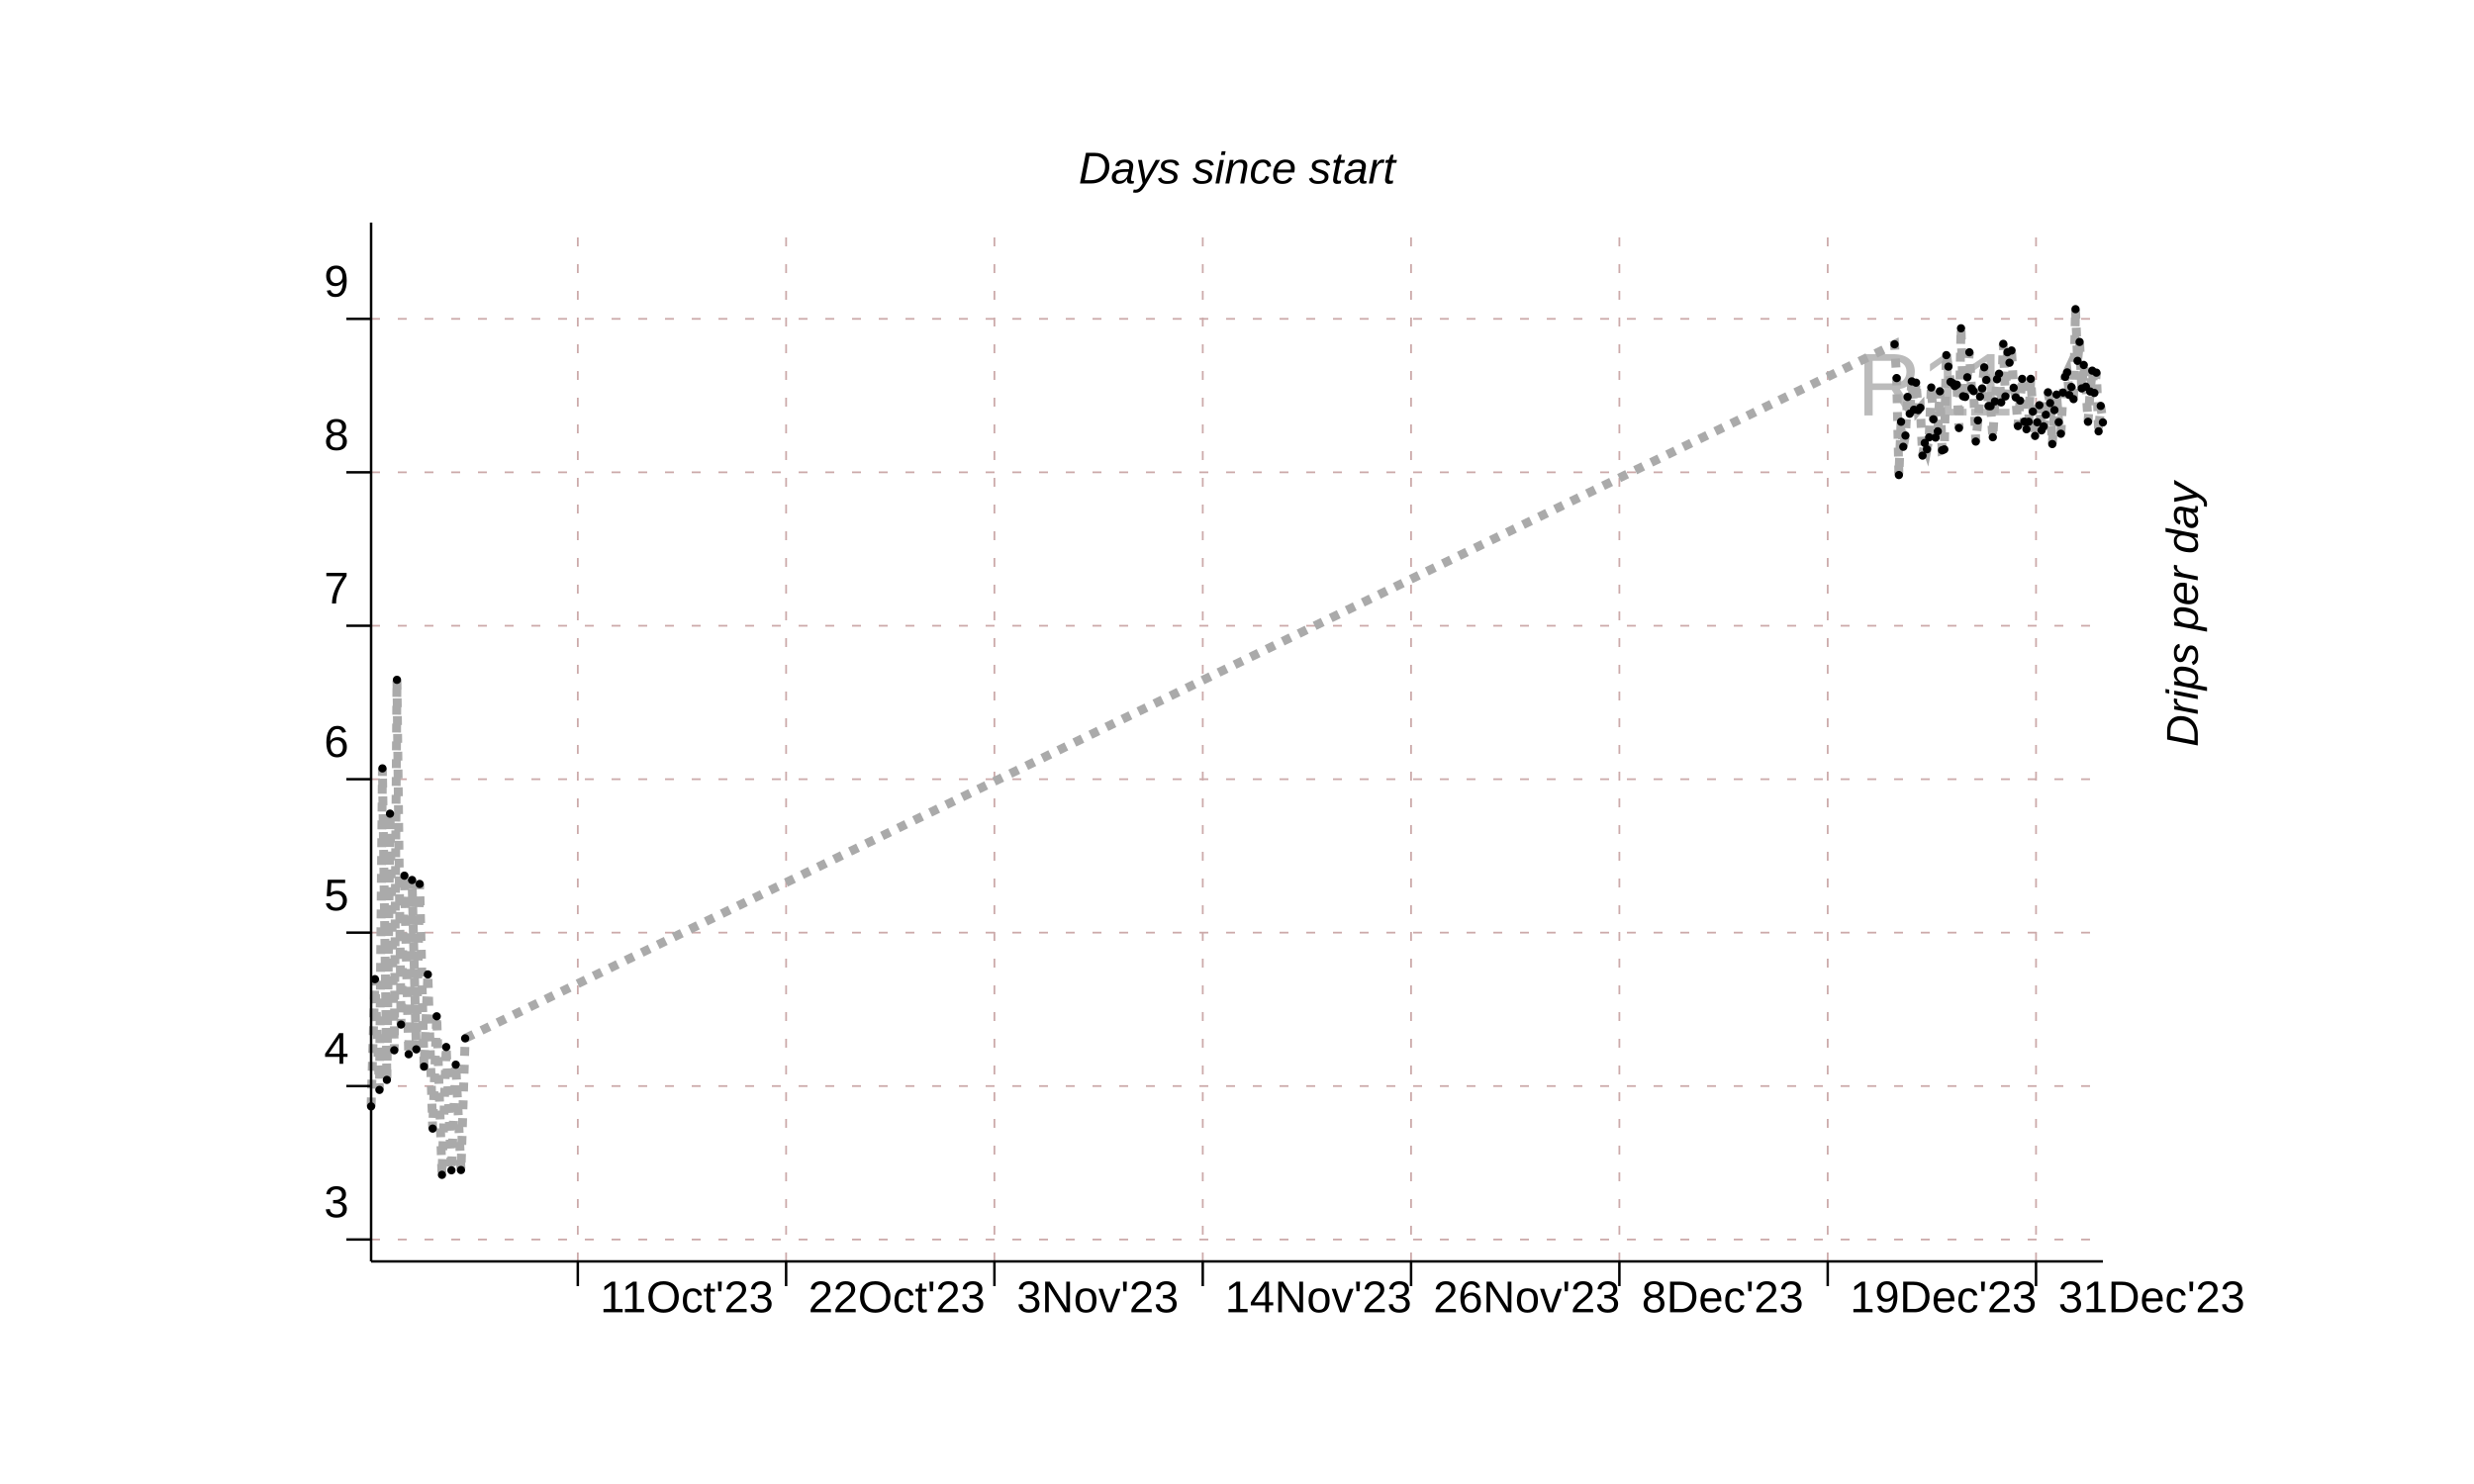
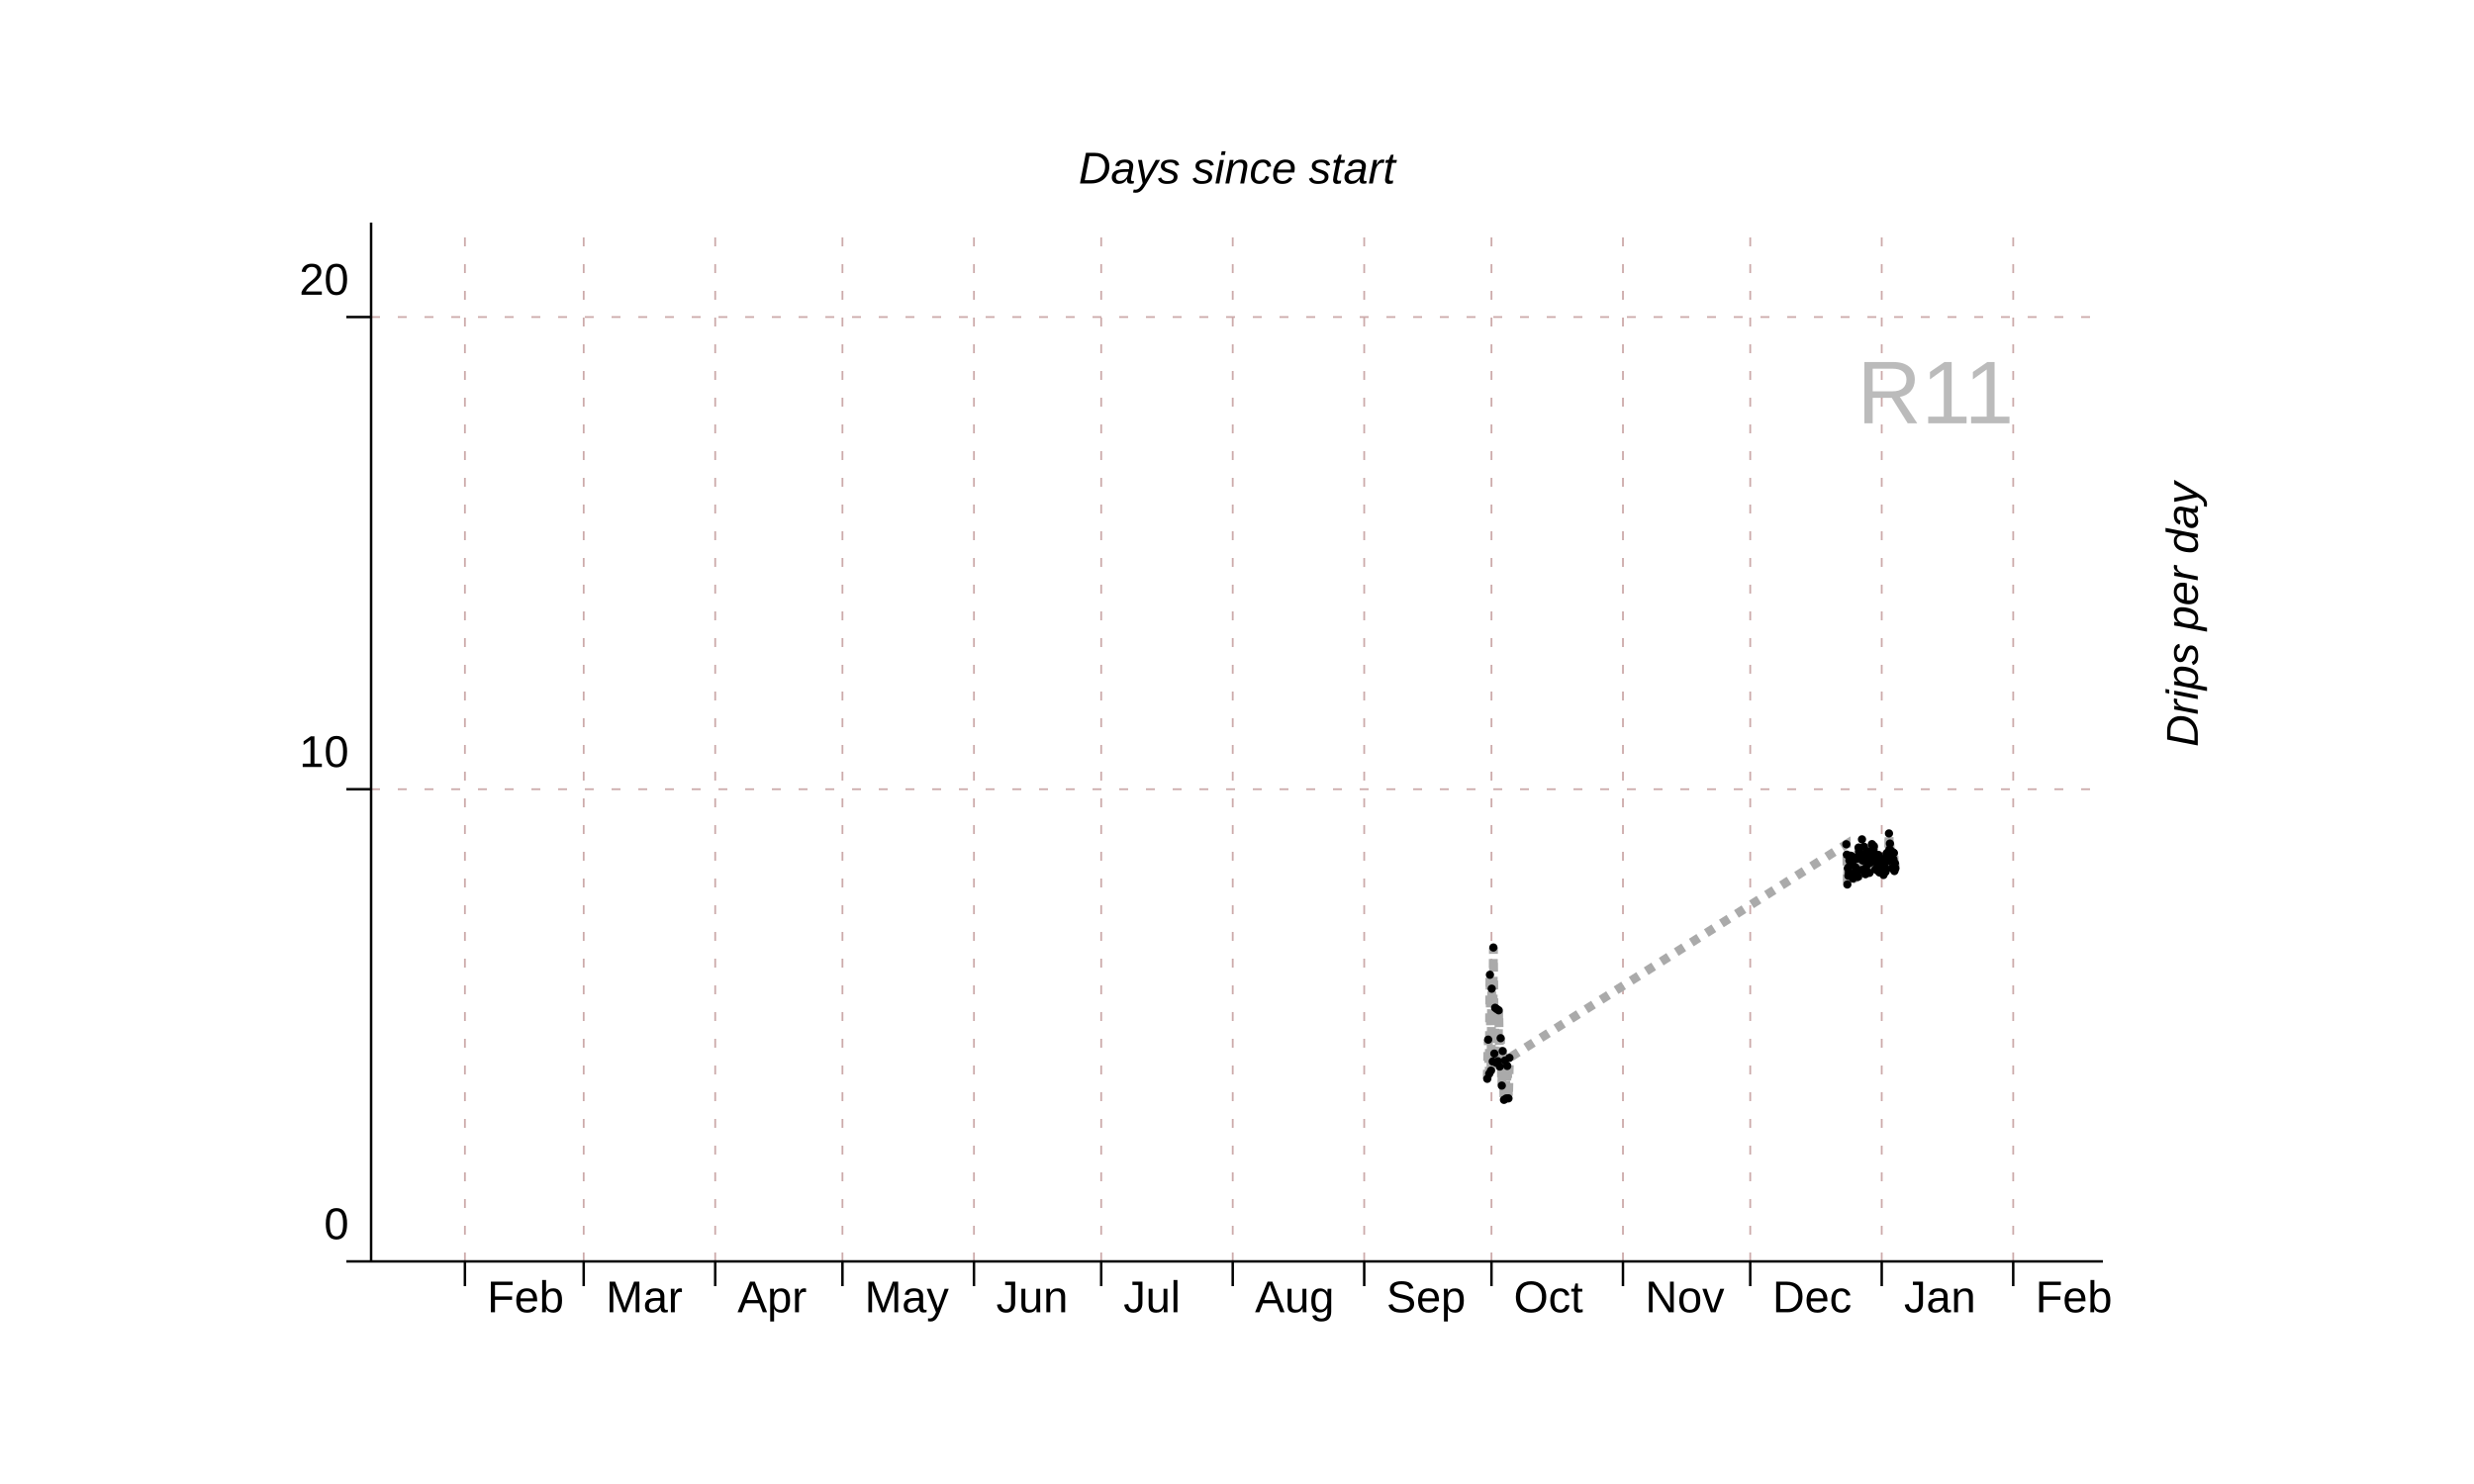
<svg xmlns="http://www.w3.org/2000/svg" version="1.1" viewBox="0 0 1000 600">
  <g>
    <g stroke-dasharray="3.6 7.2" stroke-width="0.72" stroke="#caa">
-       <line x1="233.55" x2="233.55" y1="510.00" y2="90.00" />
-       <line x1="317.75" x2="317.75" y1="510.00" y2="90.00" />
-       <line x1="401.95" x2="401.95" y1="510.00" y2="90.00" />
-       <line x1="486.16" x2="486.16" y1="510.00" y2="90.00" />
-       <line x1="570.36" x2="570.36" y1="510.00" y2="90.00" />
-       <line x1="654.56" x2="654.56" y1="510.00" y2="90.00" />
-       <line x1="738.77" x2="738.77" y1="510.00" y2="90.00" />
-       <line x1="822.97" x2="822.97" y1="510.00" y2="90.00" />
-       <line x1="150.00" x2="850.00" y1="501.15" y2="501.15" />
-       <line x1="150.00" x2="850.00" y1="439.11" y2="439.11" />
-       <line x1="150.00" x2="850.00" y1="377.07" y2="377.07" />
-       <line x1="150.00" x2="850.00" y1="315.04" y2="315.04" />
-       <line x1="150.00" x2="850.00" y1="253.00" y2="253.00" />
-       <line x1="150.00" x2="850.00" y1="190.96" y2="190.96" />
-       <line x1="150.00" x2="850.00" y1="128.92" y2="128.92" />
+       <line x1="813.75" x2="813.75" y1="510.00" y2="90.00" />
+       <line x1="760.60" x2="760.60" y1="510.00" y2="90.00" />
+       <line x1="707.45" x2="707.45" y1="510.00" y2="90.00" />
+       <line x1="656.01" x2="656.01" y1="510.00" y2="90.00" />
+       <line x1="602.86" x2="602.86" y1="510.00" y2="90.00" />
+       <line x1="551.42" x2="551.42" y1="510.00" y2="90.00" />
+       <line x1="498.27" x2="498.27" y1="510.00" y2="90.00" />
+       <line x1="445.11" x2="445.11" y1="510.00" y2="90.00" />
+       <line x1="393.68" x2="393.68" y1="510.00" y2="90.00" />
+       <line x1="340.52" x2="340.52" y1="510.00" y2="90.00" />
+       <line x1="289.09" x2="289.09" y1="510.00" y2="90.00" />
+       <line x1="235.93" x2="235.93" y1="510.00" y2="90.00" />
+       <line x1="187.92" x2="187.92" y1="510.00" y2="90.00" />
+       <line x1="150.00" x2="850.00" y1="510.00" y2="510.00" />
+       <line x1="150.00" x2="850.00" y1="319.09" y2="319.09" />
+       <line x1="150.00" x2="850.00" y1="128.18" y2="128.18" />
    </g>
    <g>
-       <text dominant-baseline="hanging" dx="-36.0" dy="18.0" fill="#0004" font-family="Arial, sans-serif" font-size="36" stroke="none" text-anchor="end" x="850.00" y="125.00">R11</text>
+       <text dominant-baseline="hanging" dx="-36.0" dy="18.0" fill="#0004" font-family="Arial, sans-serif" font-size="36" stroke="none" text-anchor="end" x="850.00" y="128.18">R11</text>
    </g>
    <g>
      <text dominant-baseline="text-bottom" dy="-12.0" fill="black" font-family="Arial, sans-serif" font-size="18.0" font-style="italic" stroke="none" text-anchor="middle" x="500.00" y="90.00">Days since start</text>
    </g>
    <g>
      <text dominant-baseline="central" dx="12.0" dy="12.0" fill="black" font-family="Arial, sans-serif" font-size="18.0" font-style="italic" stroke="none" text-anchor="middle" text-orientation="sideways" writing-mode="vertical-lr" x="850.00" y="300.00">Drips per day</text>
    </g>
-     <polyline fill="none" points="150.00,447.33 151.55,395.89 153.38,440.66 154.58,310.67 156.38,436.61 157.64,328.97 159.36,424.63 160.45,274.86 162.10,414.24 163.46,354.05 165.19,426.24 166.55,355.80 168.27,424.27 169.63,357.39 171.40,431.24 172.94,393.98 174.89,456.30 176.52,410.91 178.65,475.00 180.36,423.32 182.47,473.16 184.22,430.46 186.33,473.06 188.02,419.82 765.79,139.20 766.63,152.86 767.54,192.06 768.42,170.53 769.31,180.64 770.19,176.10 771.05,160.48 771.92,167.27 772.76,154.19 773.63,165.65 774.48,154.72 775.34,165.81 776.20,164.84 777.10,184.21 777.99,179.10 778.88,181.65 779.77,176.83 780.62,156.67 781.49,169.53 782.37,176.93 783.25,174.39 784.11,158.19 785.00,182.03 785.89,181.69 786.72,143.59 787.56,148.24 788.41,154.40 789.26,154.93 790.11,156.09 790.95,155.51 791.83,173.06 792.65,132.74 793.50,160.22 794.36,160.48 795.20,152.54 796.03,142.43 796.88,157.04 797.74,158.14 798.62,178.53 799.49,169.98 800.35,160.37 801.20,157.04 802.04,148.51 802.89,153.61 803.75,164.18 804.61,164.23 805.50,176.78 806.36,162.28 807.20,153.34 808.04,151.10 808.90,162.69 809.73,139.03 810.58,160.27 811.41,142.43 812.25,146.66 813.07,141.71 813.92,156.77 814.78,160.68 815.66,172.27 816.52,161.97 817.36,153.18 818.24,170.48 819.11,173.55 819.99,170.53 820.83,153.18 821.70,166.41 822.58,176.25 823.46,170.73 824.32,163.82 825.20,174.00 826.07,172.37 826.94,167.68 827.80,158.61 828.66,162.95 829.55,179.54 830.41,165.81 831.27,159.54 832.14,170.68 833.02,175.37 833.88,158.71 834.72,152.38 835.56,150.56 836.42,159.70 837.27,156.46 838.13,161.36 838.93,125.00 839.76,145.90 840.58,138.25 841.44,157.04 842.27,147.59 843.12,156.35 843.99,170.53 844.85,158.29 845.69,149.86 846.54,158.87 847.38,150.67 848.26,174.39 849.13,164.13 850.00,170.78" stroke-dasharray="3.6 3.6" stroke-width="3.6" stroke="#aaa" />
+     <polyline fill="none" points="601.16,436.17 601.53,420.34 601.96,434.11 602.24,394.11 602.67,432.87 602.96,399.74 603.37,429.18 603.63,383.09 604.02,425.98 604.34,407.46 604.74,429.68 605.06,408.00 605.47,429.07 605.79,408.49 606.21,431.21 606.57,419.75 607.03,438.92 607.41,424.96 607.92,444.68 608.32,428.78 608.82,444.11 609.23,430.97 609.73,444.08 610.12,427.70 746.29,341.34 746.49,345.55 746.70,357.61 746.91,350.99 747.12,354.10 747.33,352.70 747.53,347.89 747.74,349.98 747.93,345.96 748.14,349.48 748.34,346.12 748.54,349.53 748.75,349.23 748.96,355.19 749.17,353.62 749.38,354.41 749.59,352.92 749.79,346.72 749.99,350.68 750.20,352.95 750.41,352.17 750.61,347.19 750.82,354.52 751.03,354.42 751.22,342.70 751.42,344.13 751.62,346.02 751.82,346.18 752.02,346.54 752.22,346.36 752.43,351.76 752.62,339.36 752.82,347.81 753.02,347.89 753.22,345.45 753.42,342.34 753.62,346.83 753.82,347.17 754.03,353.45 754.23,350.82 754.44,347.86 754.64,346.83 754.83,344.21 755.03,345.78 755.24,349.03 755.44,349.05 755.65,352.91 755.85,348.45 756.05,345.70 756.25,345.01 756.45,348.57 756.65,341.29 756.85,347.83 757.04,342.34 757.24,343.64 757.44,342.12 757.64,346.75 757.84,347.96 758.04,351.52 758.25,348.35 758.45,345.65 758.65,350.97 758.86,351.92 759.06,350.99 759.26,345.65 759.47,349.72 759.68,352.74 759.88,351.05 760.09,348.92 760.29,352.05 760.50,351.55 760.70,350.11 760.91,347.32 761.11,348.65 761.32,353.76 761.52,349.53 761.72,347.60 761.93,351.03 762.14,352.47 762.34,347.35 762.54,345.40 762.74,344.84 762.94,347.65 763.14,346.66 763.34,348.16 763.53,336.97 763.72,343.41 763.92,341.05 764.12,346.83 764.32,343.93 764.52,346.62 764.72,350.99 764.92,347.22 765.12,344.62 765.32,347.40 765.52,344.87 765.73,352.17 765.93,349.01 766.14,351.06" stroke-dasharray="3.6 3.6" stroke-width="3.6" stroke="#aaa" />
    <g>
-       <circle cx="150.00" cy="447.33" r="1.667" />
-       <circle cx="151.55" cy="395.89" r="1.667" />
-       <circle cx="153.38" cy="440.66" r="1.667" />
-       <circle cx="154.58" cy="310.67" r="1.667" />
-       <circle cx="156.38" cy="436.61" r="1.667" />
-       <circle cx="157.64" cy="328.97" r="1.667" />
-       <circle cx="159.36" cy="424.63" r="1.667" />
-       <circle cx="160.45" cy="274.86" r="1.667" />
-       <circle cx="162.10" cy="414.24" r="1.667" />
-       <circle cx="163.46" cy="354.05" r="1.667" />
-       <circle cx="165.19" cy="426.24" r="1.667" />
-       <circle cx="166.55" cy="355.80" r="1.667" />
-       <circle cx="168.27" cy="424.27" r="1.667" />
-       <circle cx="169.63" cy="357.39" r="1.667" />
-       <circle cx="171.40" cy="431.24" r="1.667" />
-       <circle cx="172.94" cy="393.98" r="1.667" />
-       <circle cx="174.89" cy="456.30" r="1.667" />
-       <circle cx="176.52" cy="410.91" r="1.667" />
-       <circle cx="178.65" cy="475.00" r="1.667" />
-       <circle cx="180.36" cy="423.32" r="1.667" />
-       <circle cx="182.47" cy="473.16" r="1.667" />
-       <circle cx="184.22" cy="430.46" r="1.667" />
-       <circle cx="186.33" cy="473.06" r="1.667" />
-       <circle cx="188.02" cy="419.82" r="1.667" />
-       <circle cx="765.79" cy="139.20" r="1.667" />
-       <circle cx="766.63" cy="152.86" r="1.667" />
-       <circle cx="767.54" cy="192.06" r="1.667" />
-       <circle cx="768.42" cy="170.53" r="1.667" />
-       <circle cx="769.31" cy="180.64" r="1.667" />
-       <circle cx="770.19" cy="176.10" r="1.667" />
-       <circle cx="771.05" cy="160.48" r="1.667" />
-       <circle cx="771.92" cy="167.27" r="1.667" />
-       <circle cx="772.76" cy="154.19" r="1.667" />
-       <circle cx="773.63" cy="165.65" r="1.667" />
-       <circle cx="774.48" cy="154.72" r="1.667" />
-       <circle cx="775.34" cy="165.81" r="1.667" />
-       <circle cx="776.20" cy="164.84" r="1.667" />
-       <circle cx="777.10" cy="184.21" r="1.667" />
-       <circle cx="777.99" cy="179.10" r="1.667" />
-       <circle cx="778.88" cy="181.65" r="1.667" />
-       <circle cx="779.77" cy="176.83" r="1.667" />
-       <circle cx="780.62" cy="156.67" r="1.667" />
-       <circle cx="781.49" cy="169.53" r="1.667" />
-       <circle cx="782.37" cy="176.93" r="1.667" />
-       <circle cx="783.25" cy="174.39" r="1.667" />
-       <circle cx="784.11" cy="158.19" r="1.667" />
-       <circle cx="785.00" cy="182.03" r="1.667" />
-       <circle cx="785.89" cy="181.69" r="1.667" />
-       <circle cx="786.72" cy="143.59" r="1.667" />
-       <circle cx="787.56" cy="148.24" r="1.667" />
-       <circle cx="788.41" cy="154.40" r="1.667" />
-       <circle cx="789.26" cy="154.93" r="1.667" />
-       <circle cx="790.11" cy="156.09" r="1.667" />
-       <circle cx="790.95" cy="155.51" r="1.667" />
-       <circle cx="791.83" cy="173.06" r="1.667" />
-       <circle cx="792.65" cy="132.74" r="1.667" />
-       <circle cx="793.50" cy="160.22" r="1.667" />
-       <circle cx="794.36" cy="160.48" r="1.667" />
-       <circle cx="795.20" cy="152.54" r="1.667" />
-       <circle cx="796.03" cy="142.43" r="1.667" />
-       <circle cx="796.88" cy="157.04" r="1.667" />
-       <circle cx="797.74" cy="158.14" r="1.667" />
-       <circle cx="798.62" cy="178.53" r="1.667" />
-       <circle cx="799.49" cy="169.98" r="1.667" />
-       <circle cx="800.35" cy="160.37" r="1.667" />
-       <circle cx="801.20" cy="157.04" r="1.667" />
-       <circle cx="802.04" cy="148.51" r="1.667" />
-       <circle cx="802.89" cy="153.61" r="1.667" />
-       <circle cx="803.75" cy="164.18" r="1.667" />
-       <circle cx="804.61" cy="164.23" r="1.667" />
-       <circle cx="805.50" cy="176.78" r="1.667" />
-       <circle cx="806.36" cy="162.28" r="1.667" />
-       <circle cx="807.20" cy="153.34" r="1.667" />
-       <circle cx="808.04" cy="151.10" r="1.667" />
-       <circle cx="808.90" cy="162.69" r="1.667" />
-       <circle cx="809.73" cy="139.03" r="1.667" />
-       <circle cx="810.58" cy="160.27" r="1.667" />
-       <circle cx="811.41" cy="142.43" r="1.667" />
-       <circle cx="812.25" cy="146.66" r="1.667" />
-       <circle cx="813.07" cy="141.71" r="1.667" />
-       <circle cx="813.92" cy="156.77" r="1.667" />
-       <circle cx="814.78" cy="160.68" r="1.667" />
-       <circle cx="815.66" cy="172.27" r="1.667" />
-       <circle cx="816.52" cy="161.97" r="1.667" />
-       <circle cx="817.36" cy="153.18" r="1.667" />
-       <circle cx="818.24" cy="170.48" r="1.667" />
-       <circle cx="819.11" cy="173.55" r="1.667" />
-       <circle cx="819.99" cy="170.53" r="1.667" />
-       <circle cx="820.83" cy="153.18" r="1.667" />
-       <circle cx="821.70" cy="166.41" r="1.667" />
-       <circle cx="822.58" cy="176.25" r="1.667" />
-       <circle cx="823.46" cy="170.73" r="1.667" />
-       <circle cx="824.32" cy="163.82" r="1.667" />
-       <circle cx="825.20" cy="174.00" r="1.667" />
-       <circle cx="826.07" cy="172.37" r="1.667" />
-       <circle cx="826.94" cy="167.68" r="1.667" />
-       <circle cx="827.80" cy="158.61" r="1.667" />
-       <circle cx="828.66" cy="162.95" r="1.667" />
-       <circle cx="829.55" cy="179.54" r="1.667" />
-       <circle cx="830.41" cy="165.81" r="1.667" />
-       <circle cx="831.27" cy="159.54" r="1.667" />
-       <circle cx="832.14" cy="170.68" r="1.667" />
-       <circle cx="833.02" cy="175.37" r="1.667" />
-       <circle cx="833.88" cy="158.71" r="1.667" />
-       <circle cx="834.72" cy="152.38" r="1.667" />
-       <circle cx="835.56" cy="150.56" r="1.667" />
-       <circle cx="836.42" cy="159.70" r="1.667" />
-       <circle cx="837.27" cy="156.46" r="1.667" />
-       <circle cx="838.13" cy="161.36" r="1.667" />
-       <circle cx="838.93" cy="125.00" r="1.667" />
-       <circle cx="839.76" cy="145.90" r="1.667" />
-       <circle cx="840.58" cy="138.25" r="1.667" />
-       <circle cx="841.44" cy="157.04" r="1.667" />
-       <circle cx="842.27" cy="147.59" r="1.667" />
-       <circle cx="843.12" cy="156.35" r="1.667" />
-       <circle cx="843.99" cy="170.53" r="1.667" />
-       <circle cx="844.85" cy="158.29" r="1.667" />
-       <circle cx="845.69" cy="149.86" r="1.667" />
-       <circle cx="846.54" cy="158.87" r="1.667" />
-       <circle cx="847.38" cy="150.67" r="1.667" />
-       <circle cx="848.26" cy="174.39" r="1.667" />
-       <circle cx="849.13" cy="164.13" r="1.667" />
-       <circle cx="850.00" cy="170.78" r="1.667" />
+       <circle cx="601.16" cy="436.17" r="1.667" />
+       <circle cx="601.53" cy="420.34" r="1.667" />
+       <circle cx="601.96" cy="434.11" r="1.667" />
+       <circle cx="602.24" cy="394.11" r="1.667" />
+       <circle cx="602.67" cy="432.87" r="1.667" />
+       <circle cx="602.96" cy="399.74" r="1.667" />
+       <circle cx="603.37" cy="429.18" r="1.667" />
+       <circle cx="603.63" cy="383.09" r="1.667" />
+       <circle cx="604.02" cy="425.98" r="1.667" />
+       <circle cx="604.34" cy="407.46" r="1.667" />
+       <circle cx="604.74" cy="429.68" r="1.667" />
+       <circle cx="605.06" cy="408.00" r="1.667" />
+       <circle cx="605.47" cy="429.07" r="1.667" />
+       <circle cx="605.79" cy="408.49" r="1.667" />
+       <circle cx="606.21" cy="431.21" r="1.667" />
+       <circle cx="606.57" cy="419.75" r="1.667" />
+       <circle cx="607.03" cy="438.92" r="1.667" />
+       <circle cx="607.41" cy="424.96" r="1.667" />
+       <circle cx="607.92" cy="444.68" r="1.667" />
+       <circle cx="608.32" cy="428.78" r="1.667" />
+       <circle cx="608.82" cy="444.11" r="1.667" />
+       <circle cx="609.23" cy="430.97" r="1.667" />
+       <circle cx="609.73" cy="444.08" r="1.667" />
+       <circle cx="610.12" cy="427.70" r="1.667" />
+       <circle cx="746.29" cy="341.34" r="1.667" />
+       <circle cx="746.49" cy="345.55" r="1.667" />
+       <circle cx="746.70" cy="357.61" r="1.667" />
+       <circle cx="746.91" cy="350.99" r="1.667" />
+       <circle cx="747.12" cy="354.10" r="1.667" />
+       <circle cx="747.33" cy="352.70" r="1.667" />
+       <circle cx="747.53" cy="347.89" r="1.667" />
+       <circle cx="747.74" cy="349.98" r="1.667" />
+       <circle cx="747.93" cy="345.96" r="1.667" />
+       <circle cx="748.14" cy="349.48" r="1.667" />
+       <circle cx="748.34" cy="346.12" r="1.667" />
+       <circle cx="748.54" cy="349.53" r="1.667" />
+       <circle cx="748.75" cy="349.23" r="1.667" />
+       <circle cx="748.96" cy="355.19" r="1.667" />
+       <circle cx="749.17" cy="353.62" r="1.667" />
+       <circle cx="749.38" cy="354.41" r="1.667" />
+       <circle cx="749.59" cy="352.92" r="1.667" />
+       <circle cx="749.79" cy="346.72" r="1.667" />
+       <circle cx="749.99" cy="350.68" r="1.667" />
+       <circle cx="750.20" cy="352.95" r="1.667" />
+       <circle cx="750.41" cy="352.17" r="1.667" />
+       <circle cx="750.61" cy="347.19" r="1.667" />
+       <circle cx="750.82" cy="354.52" r="1.667" />
+       <circle cx="751.03" cy="354.42" r="1.667" />
+       <circle cx="751.22" cy="342.70" r="1.667" />
+       <circle cx="751.42" cy="344.13" r="1.667" />
+       <circle cx="751.62" cy="346.02" r="1.667" />
+       <circle cx="751.82" cy="346.18" r="1.667" />
+       <circle cx="752.02" cy="346.54" r="1.667" />
+       <circle cx="752.22" cy="346.36" r="1.667" />
+       <circle cx="752.43" cy="351.76" r="1.667" />
+       <circle cx="752.62" cy="339.36" r="1.667" />
+       <circle cx="752.82" cy="347.81" r="1.667" />
+       <circle cx="753.02" cy="347.89" r="1.667" />
+       <circle cx="753.22" cy="345.45" r="1.667" />
+       <circle cx="753.42" cy="342.34" r="1.667" />
+       <circle cx="753.62" cy="346.83" r="1.667" />
+       <circle cx="753.82" cy="347.17" r="1.667" />
+       <circle cx="754.03" cy="353.45" r="1.667" />
+       <circle cx="754.23" cy="350.82" r="1.667" />
+       <circle cx="754.44" cy="347.86" r="1.667" />
+       <circle cx="754.64" cy="346.83" r="1.667" />
+       <circle cx="754.83" cy="344.21" r="1.667" />
+       <circle cx="755.03" cy="345.78" r="1.667" />
+       <circle cx="755.24" cy="349.03" r="1.667" />
+       <circle cx="755.44" cy="349.05" r="1.667" />
+       <circle cx="755.65" cy="352.91" r="1.667" />
+       <circle cx="755.85" cy="348.45" r="1.667" />
+       <circle cx="756.05" cy="345.70" r="1.667" />
+       <circle cx="756.25" cy="345.01" r="1.667" />
+       <circle cx="756.45" cy="348.57" r="1.667" />
+       <circle cx="756.65" cy="341.29" r="1.667" />
+       <circle cx="756.85" cy="347.83" r="1.667" />
+       <circle cx="757.04" cy="342.34" r="1.667" />
+       <circle cx="757.24" cy="343.64" r="1.667" />
+       <circle cx="757.44" cy="342.12" r="1.667" />
+       <circle cx="757.64" cy="346.75" r="1.667" />
+       <circle cx="757.84" cy="347.96" r="1.667" />
+       <circle cx="758.04" cy="351.52" r="1.667" />
+       <circle cx="758.25" cy="348.35" r="1.667" />
+       <circle cx="758.45" cy="345.65" r="1.667" />
+       <circle cx="758.65" cy="350.97" r="1.667" />
+       <circle cx="758.86" cy="351.92" r="1.667" />
+       <circle cx="759.06" cy="350.99" r="1.667" />
+       <circle cx="759.26" cy="345.65" r="1.667" />
+       <circle cx="759.47" cy="349.72" r="1.667" />
+       <circle cx="759.68" cy="352.74" r="1.667" />
+       <circle cx="759.88" cy="351.05" r="1.667" />
+       <circle cx="760.09" cy="348.92" r="1.667" />
+       <circle cx="760.29" cy="352.05" r="1.667" />
+       <circle cx="760.50" cy="351.55" r="1.667" />
+       <circle cx="760.70" cy="350.11" r="1.667" />
+       <circle cx="760.91" cy="347.32" r="1.667" />
+       <circle cx="761.11" cy="348.65" r="1.667" />
+       <circle cx="761.32" cy="353.76" r="1.667" />
+       <circle cx="761.52" cy="349.53" r="1.667" />
+       <circle cx="761.72" cy="347.60" r="1.667" />
+       <circle cx="761.93" cy="351.03" r="1.667" />
+       <circle cx="762.14" cy="352.47" r="1.667" />
+       <circle cx="762.34" cy="347.35" r="1.667" />
+       <circle cx="762.54" cy="345.40" r="1.667" />
+       <circle cx="762.74" cy="344.84" r="1.667" />
+       <circle cx="762.94" cy="347.65" r="1.667" />
+       <circle cx="763.14" cy="346.66" r="1.667" />
+       <circle cx="763.34" cy="348.16" r="1.667" />
+       <circle cx="763.53" cy="336.97" r="1.667" />
+       <circle cx="763.72" cy="343.41" r="1.667" />
+       <circle cx="763.92" cy="341.05" r="1.667" />
+       <circle cx="764.12" cy="346.83" r="1.667" />
+       <circle cx="764.32" cy="343.93" r="1.667" />
+       <circle cx="764.52" cy="346.62" r="1.667" />
+       <circle cx="764.72" cy="350.99" r="1.667" />
+       <circle cx="764.92" cy="347.22" r="1.667" />
+       <circle cx="765.12" cy="344.62" r="1.667" />
+       <circle cx="765.32" cy="347.40" r="1.667" />
+       <circle cx="765.52" cy="344.87" r="1.667" />
+       <circle cx="765.73" cy="352.17" r="1.667" />
+       <circle cx="765.93" cy="349.01" r="1.667" />
+       <circle cx="766.14" cy="351.06" r="1.667" />
    </g>
    <g stroke="black">
-       <line x1="233.55" x2="233.55" y1="510.00" y2="520.00" />
-       <line x1="317.75" x2="317.75" y1="510.00" y2="520.00" />
-       <line x1="401.95" x2="401.95" y1="510.00" y2="520.00" />
-       <line x1="486.16" x2="486.16" y1="510.00" y2="520.00" />
-       <line x1="570.36" x2="570.36" y1="510.00" y2="520.00" />
-       <line x1="654.56" x2="654.56" y1="510.00" y2="520.00" />
-       <line x1="738.77" x2="738.77" y1="510.00" y2="520.00" />
-       <line x1="822.97" x2="822.97" y1="510.00" y2="520.00" />
+       <line x1="813.75" x2="813.75" y1="510.00" y2="520.00" />
+       <line x1="760.60" x2="760.60" y1="510.00" y2="520.00" />
+       <line x1="707.45" x2="707.45" y1="510.00" y2="520.00" />
+       <line x1="656.01" x2="656.01" y1="510.00" y2="520.00" />
+       <line x1="602.86" x2="602.86" y1="510.00" y2="520.00" />
+       <line x1="551.42" x2="551.42" y1="510.00" y2="520.00" />
+       <line x1="498.27" x2="498.27" y1="510.00" y2="520.00" />
+       <line x1="445.11" x2="445.11" y1="510.00" y2="520.00" />
+       <line x1="393.68" x2="393.68" y1="510.00" y2="520.00" />
+       <line x1="340.52" x2="340.52" y1="510.00" y2="520.00" />
+       <line x1="289.09" x2="289.09" y1="510.00" y2="520.00" />
+       <line x1="235.93" x2="235.93" y1="510.00" y2="520.00" />
+       <line x1="187.92" x2="187.92" y1="510.00" y2="520.00" />
      <g fill="black" font-family="Arial, sans-serif" font-size="18.0" stroke="none" text-anchor="start" transform="translate(9.0 0.0)">
-         <text x="233.55" y="530.57">11Oct'23</text>
-         <text x="317.75" y="530.57">22Oct'23</text>
-         <text x="401.95" y="530.57">3Nov'23</text>
-         <text x="486.16" y="530.57">14Nov'23</text>
-         <text x="570.36" y="530.57">26Nov'23</text>
-         <text x="654.56" y="530.57">8Dec'23</text>
-         <text x="738.77" y="530.57">19Dec'23</text>
-         <text x="822.97" y="530.57">31Dec'23</text>
+         <text x="813.75" y="530.57">Feb</text>
+         <text x="760.60" y="530.57">Jan</text>
+         <text x="707.45" y="530.57">Dec</text>
+         <text x="656.01" y="530.57">Nov</text>
+         <text x="602.86" y="530.57">Oct</text>
+         <text x="551.42" y="530.57">Sep</text>
+         <text x="498.27" y="530.57">Aug</text>
+         <text x="445.11" y="530.57">Jul</text>
+         <text x="393.68" y="530.57">Jun</text>
+         <text x="340.52" y="530.57">May</text>
+         <text x="289.09" y="530.57">Apr</text>
+         <text x="235.93" y="530.57">Mar</text>
+         <text x="187.92" y="530.57">Feb</text>
      </g>
      <line x1="150.00" x2="850.00" y1="510.00" y2="510.00" />
    </g>
    <g stroke="black">
-       <line x1="150.00" x2="140.00" y1="501.15" y2="501.15" />
-       <line x1="150.00" x2="140.00" y1="439.11" y2="439.11" />
-       <line x1="150.00" x2="140.00" y1="377.07" y2="377.07" />
-       <line x1="150.00" x2="140.00" y1="315.04" y2="315.04" />
-       <line x1="150.00" x2="140.00" y1="253.00" y2="253.00" />
-       <line x1="150.00" x2="140.00" y1="190.96" y2="190.96" />
-       <line x1="150.00" x2="140.00" y1="128.92" y2="128.92" />
+       <line x1="150.00" x2="140.00" y1="510.00" y2="510.00" />
+       <line x1="150.00" x2="140.00" y1="319.09" y2="319.09" />
+       <line x1="150.00" x2="140.00" y1="128.18" y2="128.18" />
      <g fill="black" font-family="Arial, sans-serif" font-size="18.0" stroke="none" text-anchor="end">
-         <text x="141.00" y="492.15">3</text>
-         <text x="141.00" y="430.11">4</text>
-         <text x="141.00" y="368.07">5</text>
-         <text x="141.00" y="306.04">6</text>
-         <text x="141.00" y="244.00">7</text>
-         <text x="141.00" y="181.96">8</text>
-         <text x="141.00" y="119.92">9</text>
+         <text x="141.00" y="501.00">0</text>
+         <text x="141.00" y="310.09">10</text>
+         <text x="141.00" y="119.18">20</text>
      </g>
      <line x1="150.00" x2="150.00" y1="510.00" y2="90.00" />
    </g>
  </g>
</svg>
